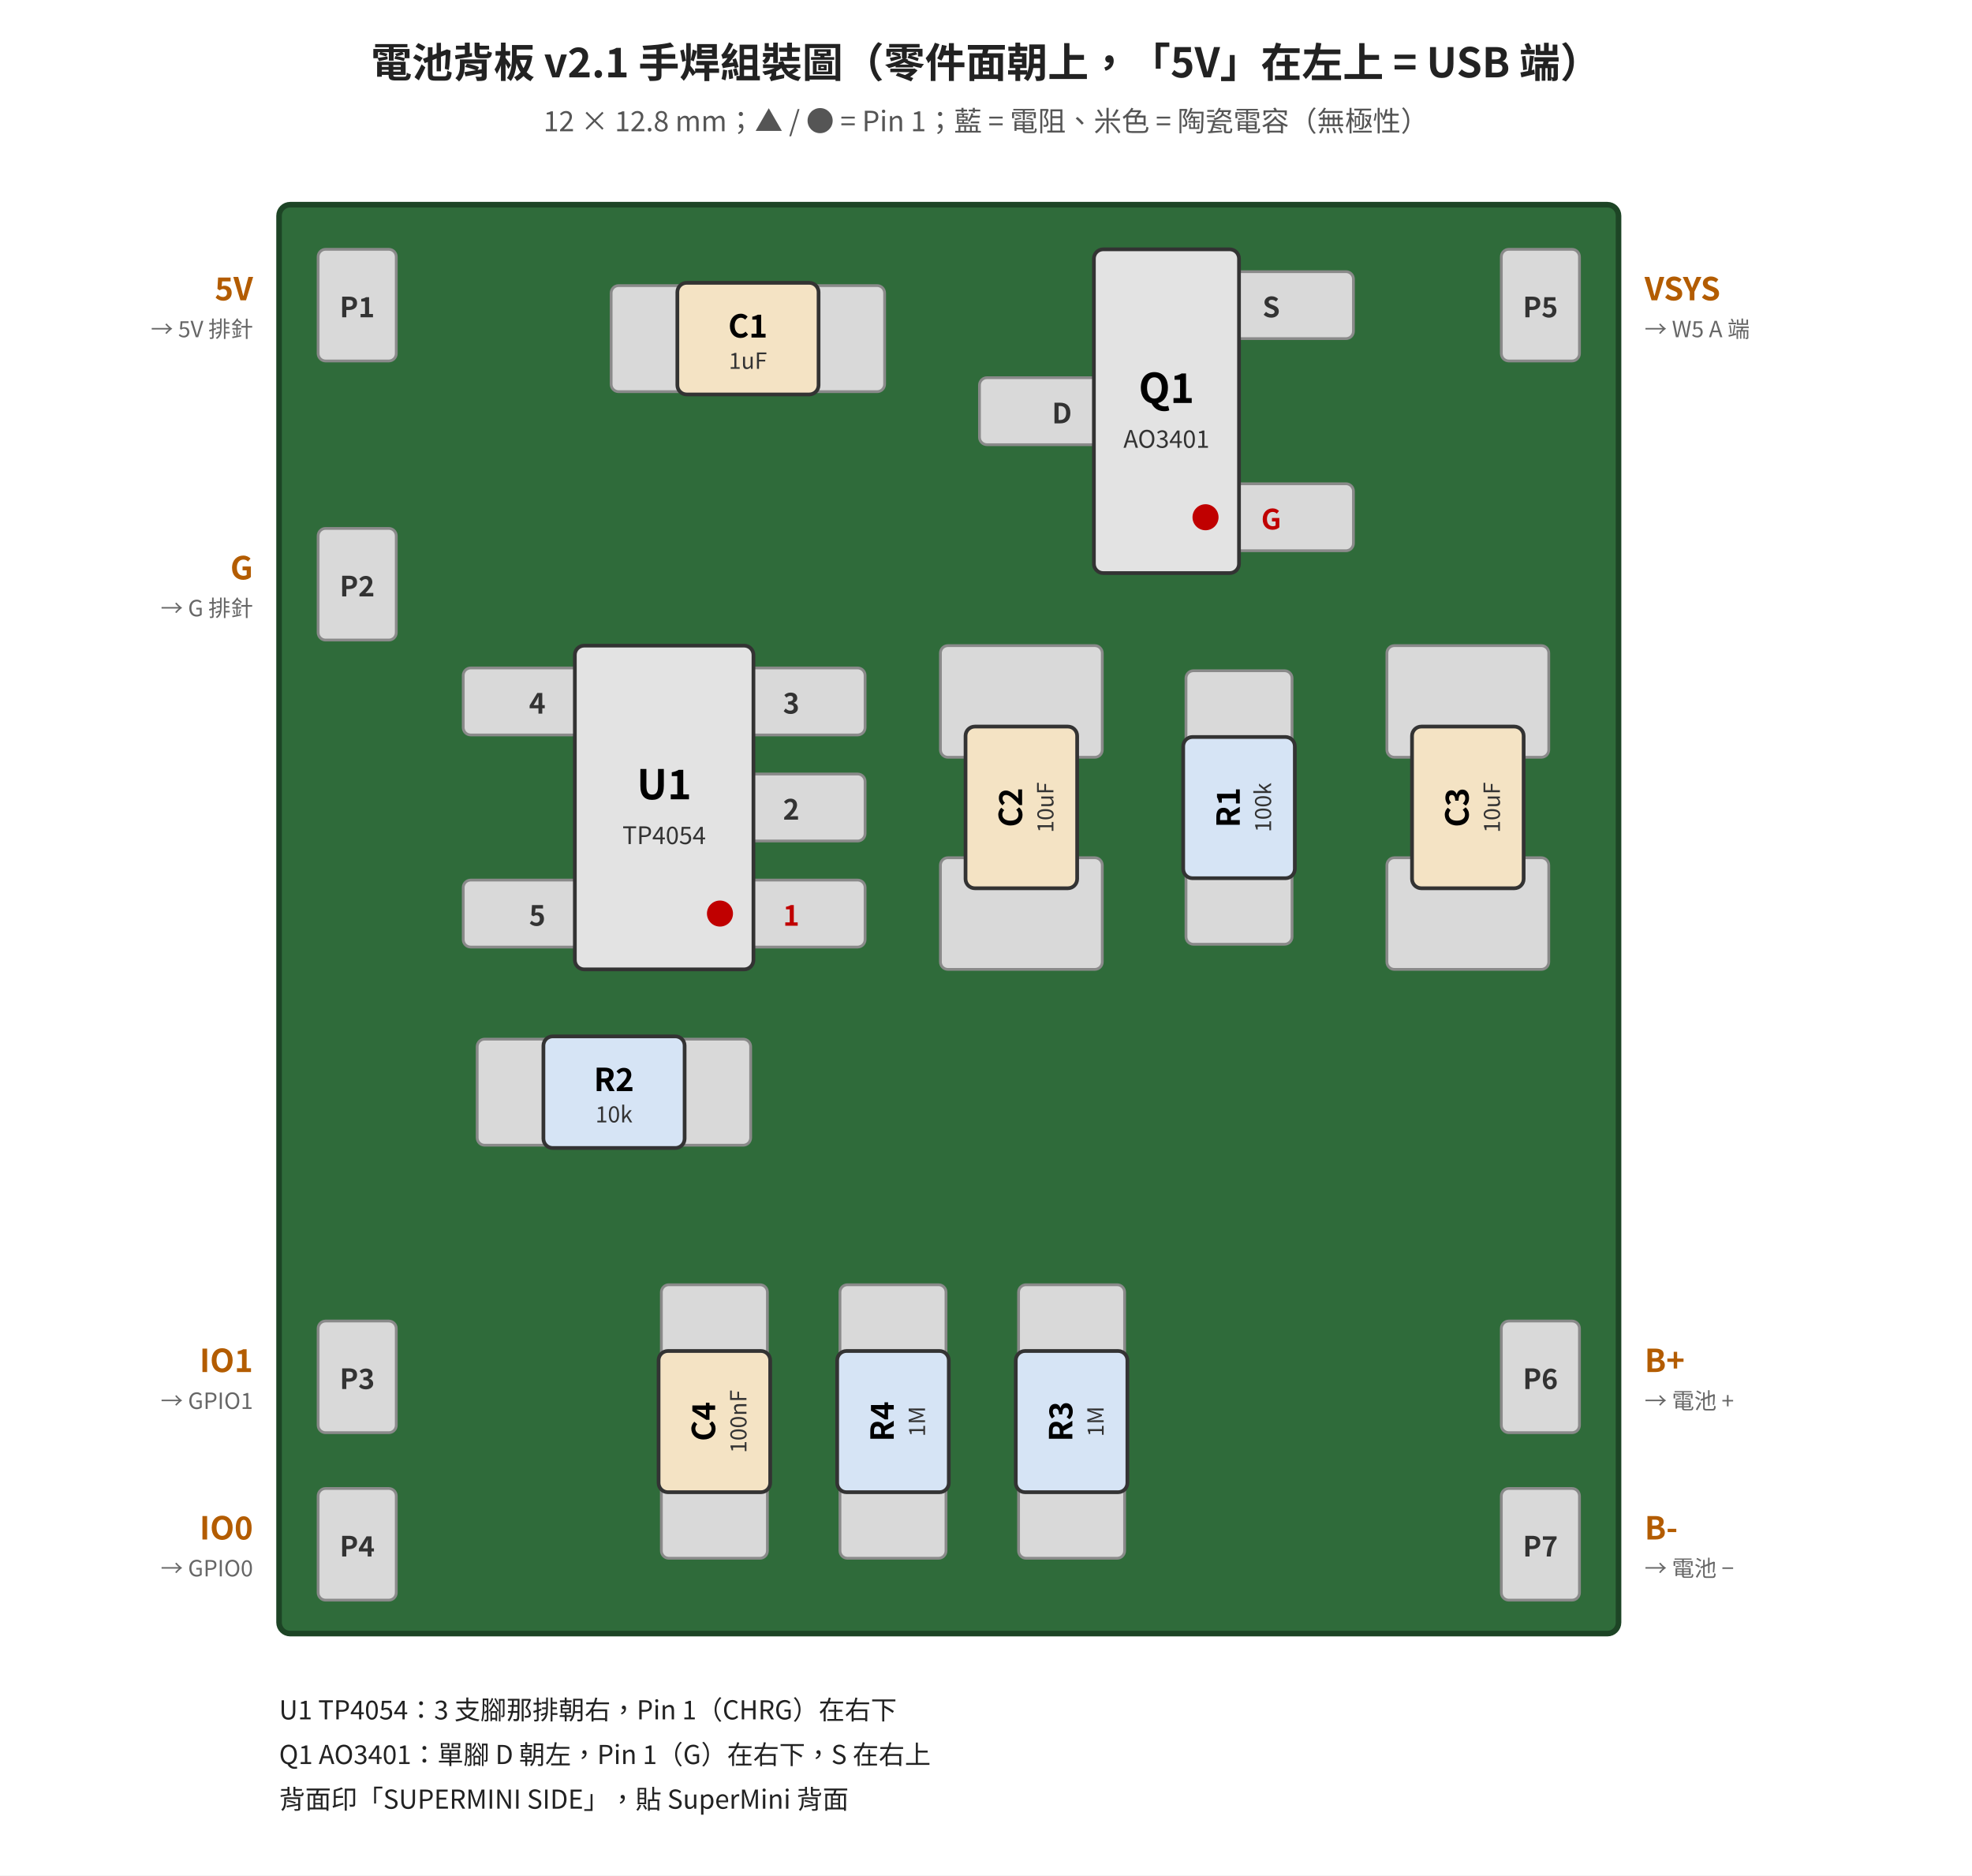
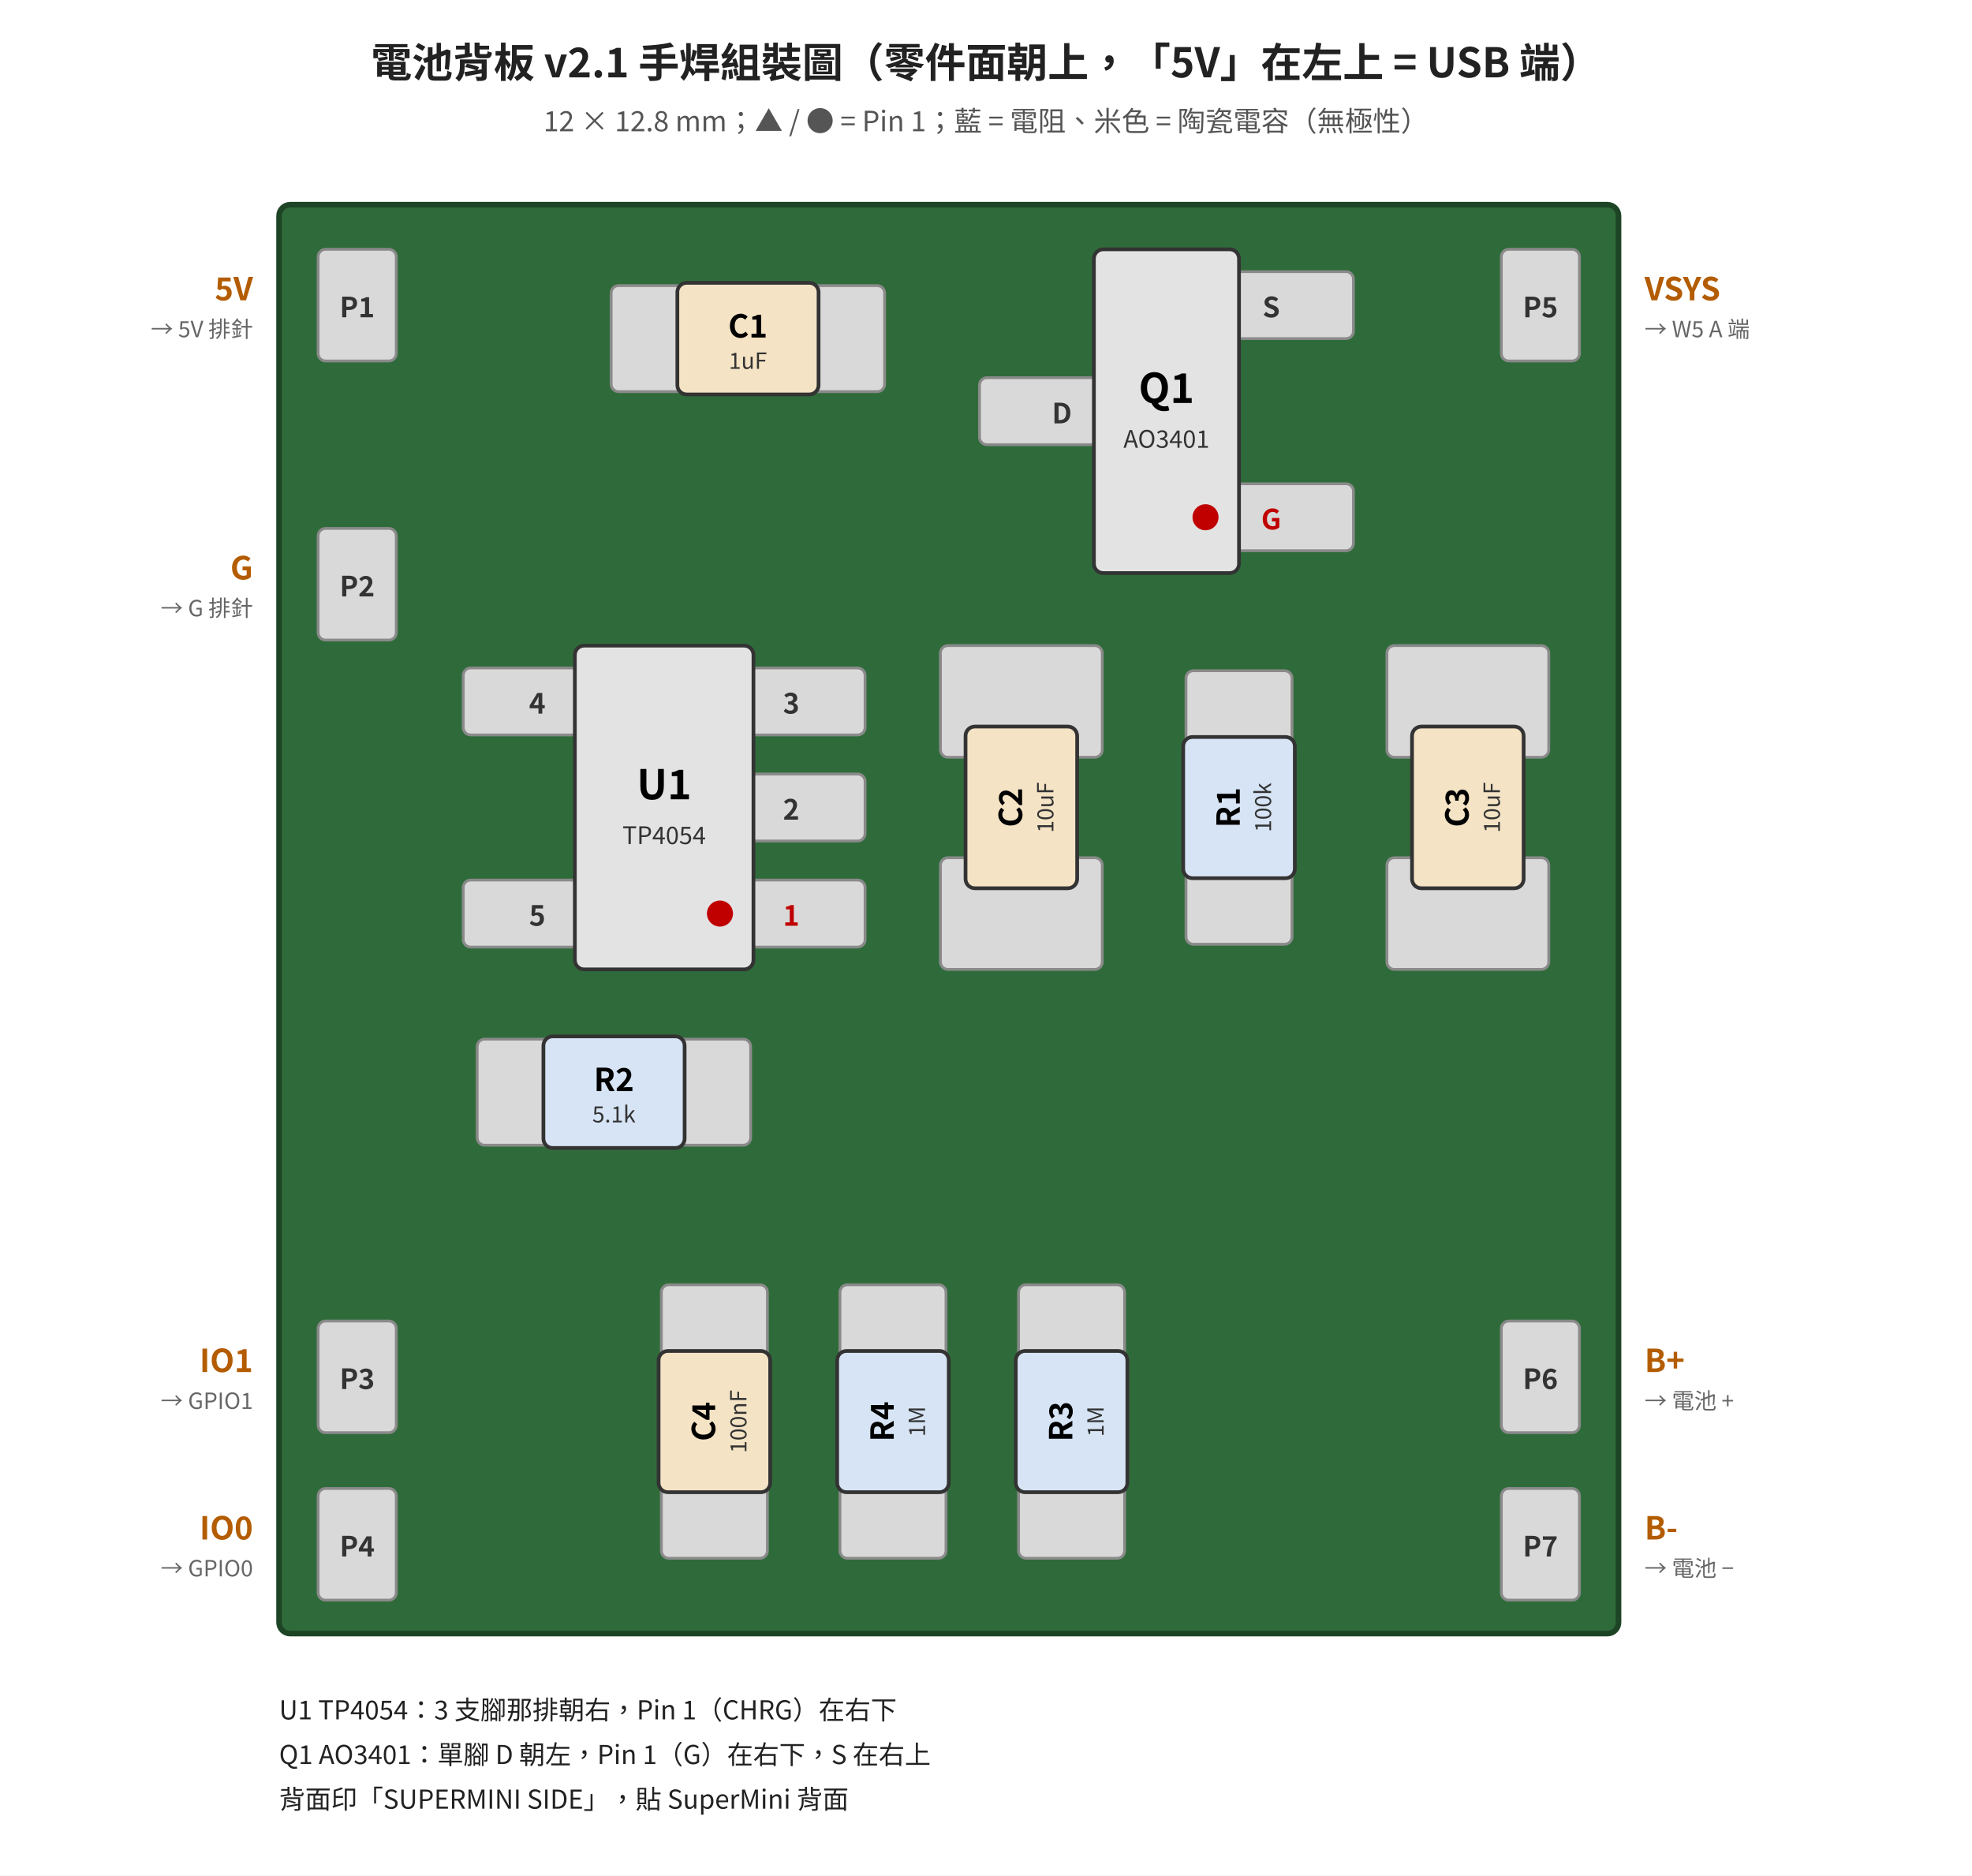
<svg xmlns="http://www.w3.org/2000/svg" width="1060" height="1008" viewBox="0 0 1060 1008" font-family="Microsoft JhengHei, PingFang TC, Noto Sans CJK TC, sans-serif">
  <rect width="1060" height="1008" fill="#fff" />
  <text x="530.0" y="32.0" font-size="22" text-anchor="middle" dominant-baseline="central" fill="#222" font-weight="bold">電池背板 v2.1 手焊組裝圖（零件面朝上，「5V」在左上 = USB 端）</text>
  <text x="530.0" y="64.0" font-size="15" text-anchor="middle" dominant-baseline="central" fill="#555">12 × 12.8 mm；▲ / ● = Pin 1；藍 = 電阻、米色 = 陶瓷電容（無極性）</text>
  <rect x="150" y="110" width="720.0" height="768.0" rx="6" fill="#2f6b3a" stroke="#1d4425" stroke-width="3" />
  <rect x="328.5" y="153.5" width="54.0" height="57.0" rx="4" fill="#d9d9d9" stroke="#8a8a8a" stroke-width="1.5" />
  <rect x="421.5" y="153.5" width="54.0" height="57.0" rx="4" fill="#d9d9d9" stroke="#8a8a8a" stroke-width="1.5" />
  <rect x="364.1" y="152.0" width="75.9" height="60.0" rx="5" fill="#f4e3c4" stroke="#333" stroke-width="2" />
  <text x="402.0" y="174.0" font-size="17" text-anchor="middle" dominant-baseline="central" fill="#000" font-weight="bold">C1</text>
  <text x="402.0" y="193.0" font-size="12" text-anchor="middle" dominant-baseline="central" fill="#333">1uF</text>
  <rect x="505.5" y="347.0" width="87.0" height="60.0" rx="4" fill="#d9d9d9" stroke="#8a8a8a" stroke-width="1.5" />
  <rect x="505.5" y="461.0" width="87.0" height="60.0" rx="4" fill="#d9d9d9" stroke="#8a8a8a" stroke-width="1.5" />
  <rect x="519.0" y="390.5" width="60.0" height="86.9" rx="5" fill="#f4e3c4" stroke="#333" stroke-width="2" />
  <text x="542.0" y="434.0" font-size="17" text-anchor="middle" dominant-baseline="central" fill="#000" font-weight="bold" transform="rotate(-90 542.0 434.0)">C2</text>
  <text x="561.0" y="434.0" font-size="12" text-anchor="middle" dominant-baseline="central" fill="#333" transform="rotate(-90 561.0 434.0)">10uF</text>
  <rect x="745.5" y="347.0" width="87.0" height="60.0" rx="4" fill="#d9d9d9" stroke="#8a8a8a" stroke-width="1.5" />
  <rect x="745.5" y="461.0" width="87.0" height="60.0" rx="4" fill="#d9d9d9" stroke="#8a8a8a" stroke-width="1.5" />
  <rect x="759.0" y="390.5" width="60.0" height="86.9" rx="5" fill="#f4e3c4" stroke="#333" stroke-width="2" />
  <text x="782.0" y="434.0" font-size="17" text-anchor="middle" dominant-baseline="central" fill="#000" font-weight="bold" transform="rotate(-90 782.0 434.0)">C3</text>
  <text x="801.0" y="434.0" font-size="12" text-anchor="middle" dominant-baseline="central" fill="#333" transform="rotate(-90 801.0 434.0)">10uF</text>
  <rect x="355.5" y="783.5" width="57.0" height="54.0" rx="4" fill="#d9d9d9" stroke="#8a8a8a" stroke-width="1.5" />
  <rect x="355.5" y="690.5" width="57.0" height="54.0" rx="4" fill="#d9d9d9" stroke="#8a8a8a" stroke-width="1.5" />
  <rect x="354.0" y="726.1" width="60.0" height="75.9" rx="5" fill="#f4e3c4" stroke="#333" stroke-width="2" />
  <text x="377.0" y="764.0" font-size="17" text-anchor="middle" dominant-baseline="central" fill="#000" font-weight="bold" transform="rotate(-90 377.0 764.0)">C4</text>
  <text x="396.0" y="764.0" font-size="12" text-anchor="middle" dominant-baseline="central" fill="#333" transform="rotate(-90 396.0 764.0)">100nF</text>
  <rect x="171.0" y="134.0" width="42.0" height="60.0" rx="4" fill="#d9d9d9" stroke="#8a8a8a" stroke-width="1.5" />
  <text x="192.0" y="164.0" font-size="15" text-anchor="middle" dominant-baseline="central" fill="#333" font-weight="bold">P1</text>
  <text x="136.0" y="154.0" font-size="17" text-anchor="end" dominant-baseline="central" fill="#b35c00" font-weight="bold">5V</text>
  <text x="136.0" y="176.0" font-size="12" text-anchor="end" dominant-baseline="central" fill="#666">→ 5V 排針</text>
  <rect x="171.0" y="284.0" width="42.0" height="60.0" rx="4" fill="#d9d9d9" stroke="#8a8a8a" stroke-width="1.5" />
  <text x="192.0" y="314.0" font-size="15" text-anchor="middle" dominant-baseline="central" fill="#333" font-weight="bold">P2</text>
  <text x="136.0" y="304.0" font-size="17" text-anchor="end" dominant-baseline="central" fill="#b35c00" font-weight="bold">G</text>
  <text x="136.0" y="326.0" font-size="12" text-anchor="end" dominant-baseline="central" fill="#666">→ G 排針</text>
  <rect x="171.0" y="710.0" width="42.0" height="60.0" rx="4" fill="#d9d9d9" stroke="#8a8a8a" stroke-width="1.5" />
  <text x="192.0" y="740.0" font-size="15" text-anchor="middle" dominant-baseline="central" fill="#333" font-weight="bold">P3</text>
  <text x="136.0" y="730.0" font-size="17" text-anchor="end" dominant-baseline="central" fill="#b35c00" font-weight="bold">IO1</text>
  <text x="136.0" y="752.0" font-size="12" text-anchor="end" dominant-baseline="central" fill="#666">→ GPIO1</text>
  <rect x="171.0" y="800.0" width="42.0" height="60.0" rx="4" fill="#d9d9d9" stroke="#8a8a8a" stroke-width="1.5" />
  <text x="192.0" y="830.0" font-size="15" text-anchor="middle" dominant-baseline="central" fill="#333" font-weight="bold">P4</text>
  <text x="136.0" y="820.0" font-size="17" text-anchor="end" dominant-baseline="central" fill="#b35c00" font-weight="bold">IO0</text>
  <text x="136.0" y="842.0" font-size="12" text-anchor="end" dominant-baseline="central" fill="#666">→ GPIO0</text>
  <rect x="807.0" y="134.0" width="42.0" height="60.0" rx="4" fill="#d9d9d9" stroke="#8a8a8a" stroke-width="1.5" />
  <text x="828.0" y="164.0" font-size="15" text-anchor="middle" dominant-baseline="central" fill="#333" font-weight="bold">P5</text>
  <text x="884.0" y="154.0" font-size="17" text-anchor="start" dominant-baseline="central" fill="#b35c00" font-weight="bold">VSYS</text>
  <text x="884.0" y="176.0" font-size="12" text-anchor="start" dominant-baseline="central" fill="#666">→ W5 A 端</text>
  <rect x="807.0" y="710.0" width="42.0" height="60.0" rx="4" fill="#d9d9d9" stroke="#8a8a8a" stroke-width="1.5" />
  <text x="828.0" y="740.0" font-size="15" text-anchor="middle" dominant-baseline="central" fill="#333" font-weight="bold">P6</text>
  <text x="884.0" y="730.0" font-size="17" text-anchor="start" dominant-baseline="central" fill="#b35c00" font-weight="bold">B+</text>
  <text x="884.0" y="752.0" font-size="12" text-anchor="start" dominant-baseline="central" fill="#666">→ 電池 +</text>
  <rect x="807.0" y="800.0" width="42.0" height="60.0" rx="4" fill="#d9d9d9" stroke="#8a8a8a" stroke-width="1.5" />
  <text x="828.0" y="830.0" font-size="15" text-anchor="middle" dominant-baseline="central" fill="#333" font-weight="bold">P7</text>
  <text x="884.0" y="820.0" font-size="17" text-anchor="start" dominant-baseline="central" fill="#b35c00" font-weight="bold">B-</text>
  <text x="884.0" y="842.0" font-size="12" text-anchor="start" dominant-baseline="central" fill="#666">→ 電池 −</text>
  <rect x="639.0" y="260.0" width="88.5" height="36.0" rx="4" fill="#d9d9d9" stroke="#8a8a8a" stroke-width="1.5" />
  <rect x="639.0" y="146.0" width="88.5" height="36.0" rx="4" fill="#d9d9d9" stroke="#8a8a8a" stroke-width="1.5" />
  <rect x="526.5" y="203.0" width="88.5" height="36.0" rx="4" fill="#d9d9d9" stroke="#8a8a8a" stroke-width="1.5" />
  <rect x="588.0" y="134.0" width="78.0" height="174.0" rx="5" fill="#e3e3e3" stroke="#333" stroke-width="2" />
  <text x="627.0" y="207.0" font-size="22" text-anchor="middle" dominant-baseline="central" fill="#000" font-weight="bold">Q1</text>
  <text x="627.0" y="235.0" font-size="13" text-anchor="middle" dominant-baseline="central" fill="#333">AO3401</text>
  <text x="683.3" y="278.0" font-size="15" text-anchor="middle" dominant-baseline="central" fill="#c00000" font-weight="bold">G</text>
  <circle cx="648.0" cy="278.0" r="7" fill="#c00000" />
  <text x="683.3" y="164.0" font-size="15" text-anchor="middle" dominant-baseline="central" fill="#333" font-weight="bold">S</text>
  <text x="570.8" y="221.0" font-size="15" text-anchor="middle" dominant-baseline="central" fill="#333" font-weight="bold">D</text>
  <rect x="637.5" y="360.5" width="57.0" height="48.0" rx="4" fill="#d9d9d9" stroke="#8a8a8a" stroke-width="1.5" />
  <rect x="637.5" y="459.5" width="57.0" height="48.0" rx="4" fill="#d9d9d9" stroke="#8a8a8a" stroke-width="1.5" />
  <rect x="636.0" y="396.1" width="60.0" height="75.9" rx="5" fill="#d6e4f5" stroke="#333" stroke-width="2" />
  <text x="659.0" y="434.0" font-size="17" text-anchor="middle" dominant-baseline="central" fill="#000" font-weight="bold" transform="rotate(-90 659.0 434.0)">R1</text>
  <text x="678.0" y="434.0" font-size="12" text-anchor="middle" dominant-baseline="central" fill="#333" transform="rotate(-90 678.0 434.0)">100k</text>
  <rect x="256.5" y="558.5" width="48.0" height="57.0" rx="4" fill="#d9d9d9" stroke="#8a8a8a" stroke-width="1.5" />
  <rect x="355.5" y="558.5" width="48.0" height="57.0" rx="4" fill="#d9d9d9" stroke="#8a8a8a" stroke-width="1.5" />
  <rect x="292.1" y="557.0" width="75.9" height="60.0" rx="5" fill="#d6e4f5" stroke="#333" stroke-width="2" />
  <text x="330.0" y="579.0" font-size="17" text-anchor="middle" dominant-baseline="central" fill="#000" font-weight="bold">R2</text>
-   <text x="330.0" y="598.0" font-size="12" text-anchor="middle" dominant-baseline="central" fill="#333">10k</text>
+   <text x="330.0" y="598.0" font-size="12" text-anchor="middle" dominant-baseline="central" fill="#333">5.1k</text>
  <rect x="547.5" y="690.5" width="57.0" height="48.0" rx="4" fill="#d9d9d9" stroke="#8a8a8a" stroke-width="1.5" />
  <rect x="547.5" y="789.5" width="57.0" height="48.0" rx="4" fill="#d9d9d9" stroke="#8a8a8a" stroke-width="1.5" />
  <rect x="546.0" y="726.1" width="60.0" height="75.9" rx="5" fill="#d6e4f5" stroke="#333" stroke-width="2" />
  <text x="569.0" y="764.0" font-size="17" text-anchor="middle" dominant-baseline="central" fill="#000" font-weight="bold" transform="rotate(-90 569.0 764.0)">R3</text>
  <text x="588.0" y="764.0" font-size="12" text-anchor="middle" dominant-baseline="central" fill="#333" transform="rotate(-90 588.0 764.0)">1M</text>
  <rect x="451.5" y="789.5" width="57.0" height="48.0" rx="4" fill="#d9d9d9" stroke="#8a8a8a" stroke-width="1.5" />
  <rect x="451.5" y="690.5" width="57.0" height="48.0" rx="4" fill="#d9d9d9" stroke="#8a8a8a" stroke-width="1.5" />
  <rect x="450.0" y="726.1" width="60.0" height="75.9" rx="5" fill="#d6e4f5" stroke="#333" stroke-width="2" />
  <text x="473.0" y="764.0" font-size="17" text-anchor="middle" dominant-baseline="central" fill="#000" font-weight="bold" transform="rotate(-90 473.0 764.0)">R4</text>
  <text x="492.0" y="764.0" font-size="12" text-anchor="middle" dominant-baseline="central" fill="#333" transform="rotate(-90 492.0 764.0)">1M</text>
  <rect x="385.5" y="473.0" width="79.5" height="36.0" rx="4" fill="#d9d9d9" stroke="#8a8a8a" stroke-width="1.5" />
  <rect x="385.5" y="416.0" width="79.5" height="36.0" rx="4" fill="#d9d9d9" stroke="#8a8a8a" stroke-width="1.5" />
  <rect x="385.5" y="359.0" width="79.5" height="36.0" rx="4" fill="#d9d9d9" stroke="#8a8a8a" stroke-width="1.5" />
  <rect x="249.0" y="359.0" width="79.5" height="36.0" rx="4" fill="#d9d9d9" stroke="#8a8a8a" stroke-width="1.5" />
  <rect x="249.0" y="473.0" width="79.5" height="36.0" rx="4" fill="#d9d9d9" stroke="#8a8a8a" stroke-width="1.5" />
  <rect x="309.0" y="347.0" width="96.0" height="174.0" rx="5" fill="#e3e3e3" stroke="#333" stroke-width="2" />
  <text x="357.0" y="420.0" font-size="22" text-anchor="middle" dominant-baseline="central" fill="#000" font-weight="bold">U1</text>
  <text x="357.0" y="448.0" font-size="13" text-anchor="middle" dominant-baseline="central" fill="#333">TP4054</text>
  <text x="425.3" y="491.0" font-size="15" text-anchor="middle" dominant-baseline="central" fill="#c00000" font-weight="bold">1</text>
  <circle cx="387.0" cy="491.0" r="7" fill="#c00000" />
  <text x="425.3" y="434.0" font-size="15" text-anchor="middle" dominant-baseline="central" fill="#333" font-weight="bold">2</text>
  <text x="425.3" y="377.0" font-size="15" text-anchor="middle" dominant-baseline="central" fill="#333" font-weight="bold">3</text>
  <text x="288.8" y="377.0" font-size="15" text-anchor="middle" dominant-baseline="central" fill="#333" font-weight="bold">4</text>
  <text x="288.8" y="491.0" font-size="15" text-anchor="middle" dominant-baseline="central" fill="#333" font-weight="bold">5</text>
  <text x="150.0" y="918.0" font-size="14" text-anchor="start" dominant-baseline="central" fill="#222">U1 TP4054：3 支腳那排朝右，Pin 1（CHRG）在右下</text>
  <text x="150.0" y="942.0" font-size="14" text-anchor="start" dominant-baseline="central" fill="#222">Q1 AO3401：單腳 D 朝左，Pin 1（G）在右下，S 在右上</text>
  <text x="150.0" y="966.0" font-size="14" text-anchor="start" dominant-baseline="central" fill="#222">背面印「SUPERMINI SIDE」，貼 SuperMini 背面</text>
</svg>
